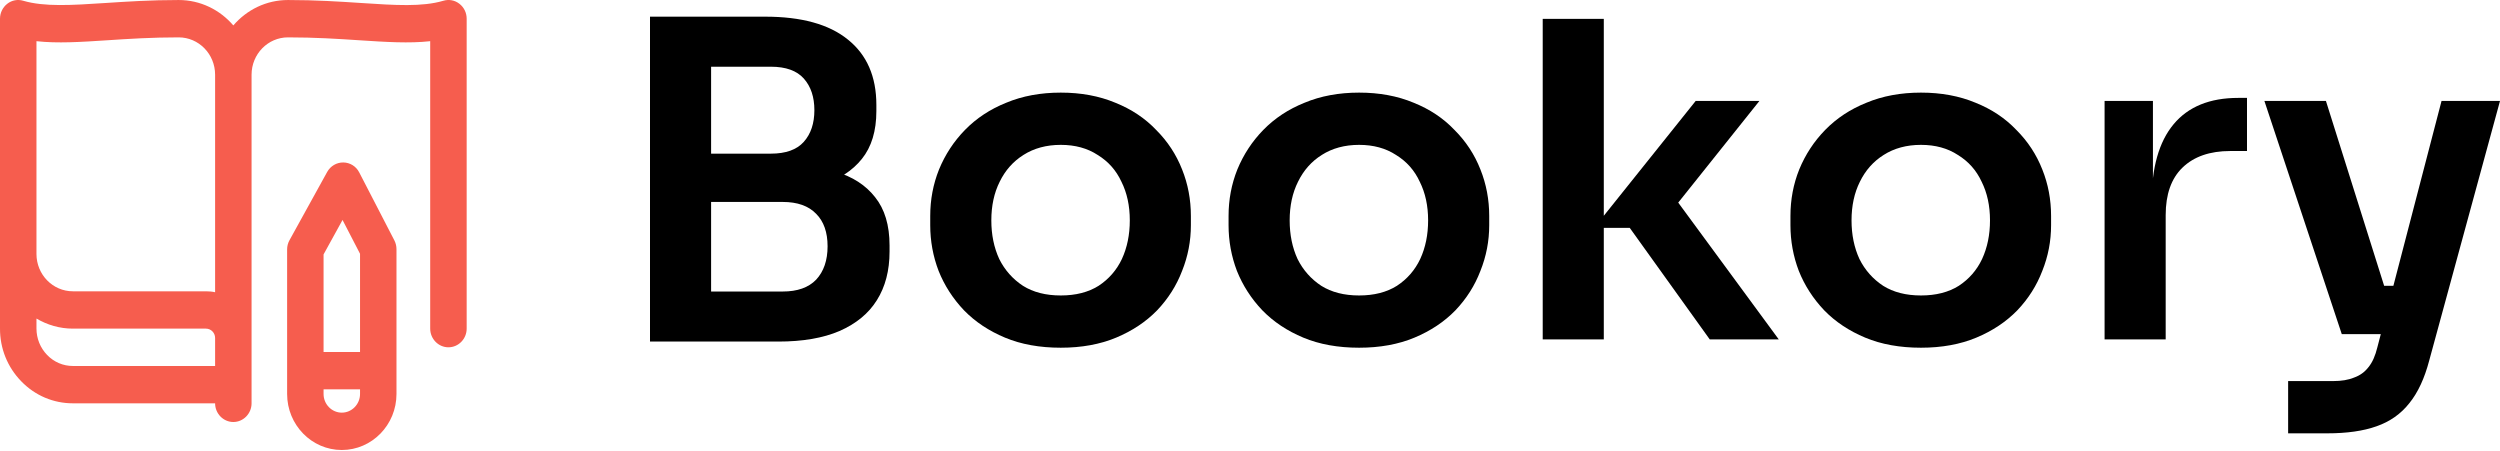
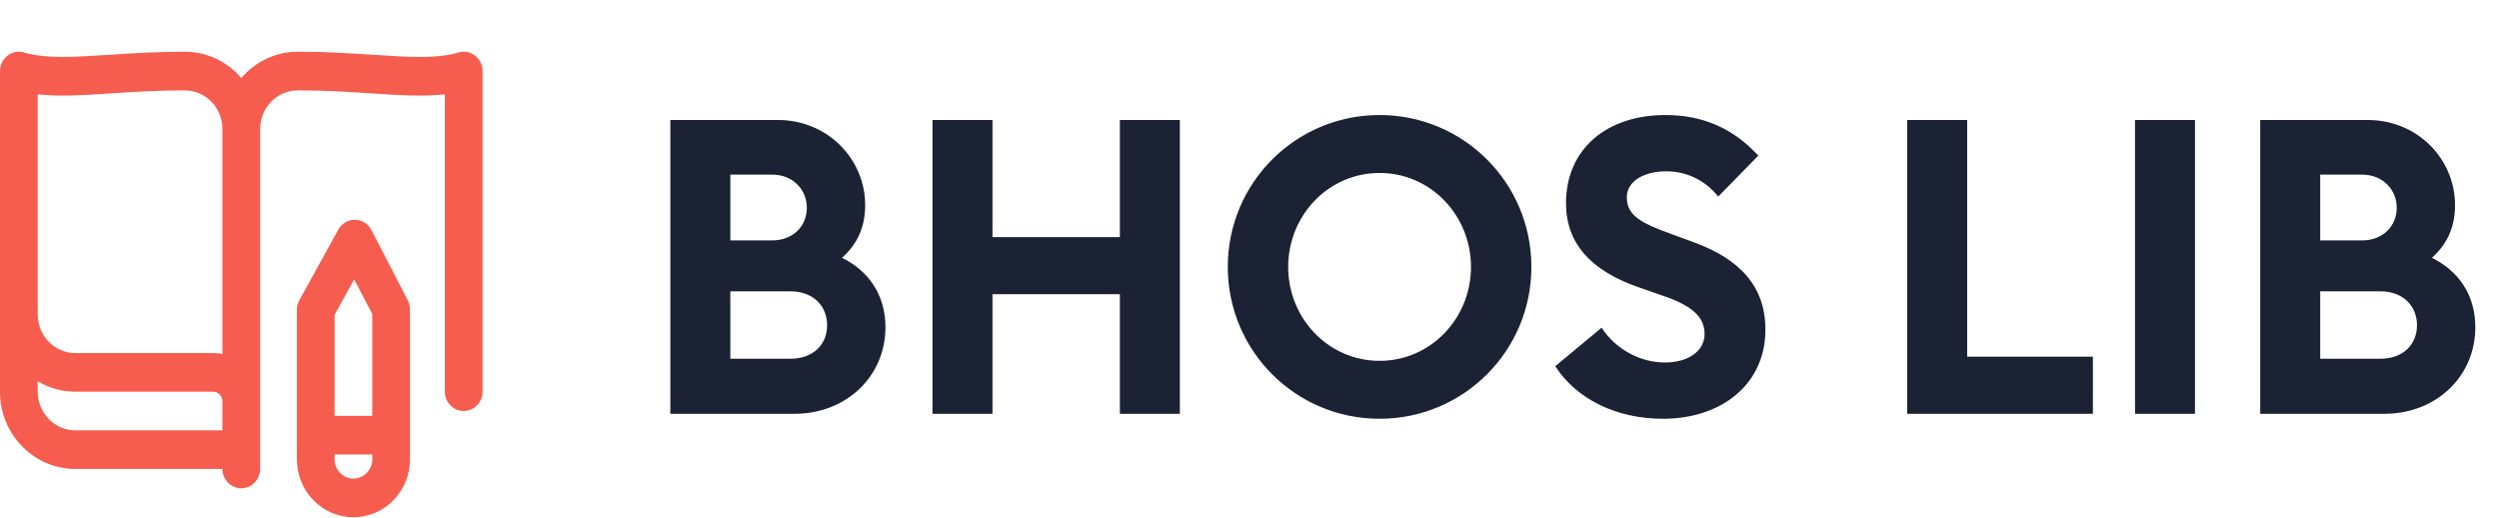
- <svg xmlns="http://www.w3.org/2000/svg" width="150" height="27" viewBox="0 0 150 27" fill="none">
-   <path d="M27.562 0.225C27.289 0.012 26.934 -0.055 26.6 0.046C25.331 0.421 23.718 0.315 21.673 0.18C20.398 0.096 18.949 0.001 17.281 0.001C15.974 0.001 14.804 0.589 14 1.525C13.196 0.589 12.026 0.001 10.719 0.001C9.051 0.001 7.602 0.096 6.322 0.18C4.277 0.315 2.663 0.416 1.395 0.046C1.066 -0.055 0.711 0.012 0.438 0.225C0.164 0.438 4.88454e-05 0.769 4.88454e-05 1.121V19.707C-0.005 20.906 0.448 22.032 1.28 22.883C2.106 23.734 3.205 24.199 4.375 24.199H12.906C12.906 24.815 13.399 25.32 14 25.32C14.602 25.32 15.094 24.815 15.094 24.199V4.482C15.094 3.244 16.073 2.242 17.281 2.242C18.878 2.242 20.294 2.331 21.541 2.415C23.171 2.522 24.555 2.611 25.812 2.471V19.718C25.812 20.334 26.305 20.838 26.906 20.838C27.508 20.838 28 20.334 28 19.718V1.121C28 0.769 27.841 0.438 27.562 0.225ZM2.188 2.471C3.445 2.611 4.829 2.522 6.459 2.415C7.705 2.331 9.122 2.242 10.719 2.242C11.927 2.242 12.906 3.244 12.906 4.482V17.534C12.731 17.494 12.545 17.478 12.359 17.478H4.375C3.166 17.478 2.188 16.475 2.188 15.237V2.471ZM4.375 21.959C3.79 21.959 3.238 21.724 2.827 21.298C2.417 20.872 2.188 20.312 2.188 19.707V19.113C2.833 19.494 3.577 19.718 4.375 19.718H12.359C12.66 19.718 12.906 19.97 12.906 20.278V21.959H4.375ZM21.552 10.341C21.366 9.977 21 9.753 20.601 9.748C20.202 9.742 19.83 9.96 19.633 10.313L17.369 14.414C17.276 14.582 17.227 14.772 17.227 14.963V23.639C17.227 25.493 18.698 27 20.508 27C22.318 27 23.789 25.493 23.789 23.639V14.951C23.789 14.767 23.745 14.587 23.663 14.425L21.552 10.341ZM20.552 13.198L21.602 15.226V21.119H19.414V15.265L20.552 13.198ZM20.508 24.759C19.906 24.759 19.414 24.255 19.414 23.639V23.359H21.602V23.639C21.602 24.255 21.109 24.759 20.508 24.759Z" fill="#F65D4E" />
-   <path d="M42.138 20.494V17.491H46.965C47.844 17.491 48.512 17.254 48.969 16.78C49.426 16.288 49.655 15.621 49.655 14.778C49.655 13.935 49.426 13.285 48.969 12.828C48.512 12.354 47.844 12.117 46.965 12.117H42.138V9.825H46.701C47.984 9.825 49.127 9.983 50.129 10.299C51.149 10.598 51.94 11.107 52.503 11.827C53.083 12.547 53.373 13.513 53.373 14.725V15.094C53.373 16.235 53.118 17.21 52.608 18.018C52.116 18.808 51.369 19.423 50.367 19.862C49.382 20.284 48.16 20.494 46.701 20.494H42.138ZM39 20.494V1H42.666V20.494H39ZM42.138 11.511V9.219H46.252C47.149 9.219 47.809 8.982 48.23 8.508C48.652 8.034 48.863 7.401 48.863 6.611C48.863 5.821 48.652 5.189 48.23 4.714C47.809 4.24 47.149 4.003 46.252 4.003H42.138V1H45.91C48.09 1 49.742 1.457 50.868 2.37C52.011 3.283 52.582 4.591 52.582 6.295V6.664C52.582 7.858 52.292 8.815 51.712 9.535C51.149 10.238 50.367 10.747 49.364 11.063C48.362 11.362 47.211 11.511 45.91 11.511H42.138Z" fill="black" />
-   <path d="M63.647 20.863C62.381 20.863 61.265 20.661 60.298 20.257C59.331 19.853 58.513 19.309 57.845 18.624C57.177 17.921 56.667 17.131 56.316 16.253C55.981 15.375 55.814 14.461 55.814 13.513V12.96C55.814 11.976 55.99 11.046 56.342 10.168C56.711 9.272 57.23 8.482 57.898 7.797C58.584 7.094 59.41 6.55 60.377 6.163C61.344 5.759 62.434 5.557 63.647 5.557C64.86 5.557 65.95 5.759 66.917 6.163C67.884 6.55 68.702 7.094 69.37 7.797C70.056 8.482 70.574 9.272 70.926 10.168C71.278 11.046 71.453 11.976 71.453 12.96V13.513C71.453 14.461 71.278 15.375 70.926 16.253C70.592 17.131 70.091 17.921 69.423 18.624C68.755 19.309 67.937 19.853 66.97 20.257C66.003 20.661 64.895 20.863 63.647 20.863ZM63.647 17.728C64.544 17.728 65.3 17.535 65.915 17.149C66.531 16.745 66.996 16.209 67.313 15.542C67.629 14.857 67.788 14.084 67.788 13.223C67.788 12.345 67.621 11.572 67.287 10.905C66.97 10.22 66.495 9.685 65.862 9.298C65.247 8.894 64.509 8.692 63.647 8.692C62.786 8.692 62.038 8.894 61.405 9.298C60.79 9.685 60.315 10.22 59.981 10.905C59.647 11.572 59.48 12.345 59.48 13.223C59.48 14.084 59.639 14.857 59.955 15.542C60.289 16.209 60.764 16.745 61.379 17.149C61.994 17.535 62.75 17.728 63.647 17.728Z" fill="black" />
-   <path d="M81.546 20.863C80.281 20.863 79.164 20.661 78.197 20.257C77.23 19.853 76.413 19.309 75.745 18.624C75.076 17.921 74.567 17.131 74.215 16.253C73.881 15.375 73.714 14.461 73.714 13.513V12.96C73.714 11.976 73.89 11.046 74.241 10.168C74.611 9.272 75.129 8.482 75.797 7.797C76.483 7.094 77.309 6.55 78.276 6.163C79.243 5.759 80.333 5.557 81.546 5.557C82.76 5.557 83.85 5.759 84.817 6.163C85.784 6.55 86.601 7.094 87.269 7.797C87.955 8.482 88.474 9.272 88.825 10.168C89.177 11.046 89.353 11.976 89.353 12.96V13.513C89.353 14.461 89.177 15.375 88.825 16.253C88.491 17.131 87.99 17.921 87.322 18.624C86.654 19.309 85.837 19.853 84.87 20.257C83.903 20.661 82.795 20.863 81.546 20.863ZM81.546 17.728C82.443 17.728 83.199 17.535 83.814 17.149C84.43 16.745 84.896 16.209 85.212 15.542C85.529 14.857 85.687 14.084 85.687 13.223C85.687 12.345 85.52 11.572 85.186 10.905C84.87 10.22 84.395 9.685 83.762 9.298C83.146 8.894 82.408 8.692 81.546 8.692C80.685 8.692 79.938 8.894 79.305 9.298C78.689 9.685 78.215 10.22 77.881 10.905C77.547 11.572 77.38 12.345 77.38 13.223C77.38 14.084 77.538 14.857 77.854 15.542C78.188 16.209 78.663 16.745 79.278 17.149C79.894 17.535 80.65 17.728 81.546 17.728Z" fill="black" />
-   <path d="M102.584 20.363L97.784 13.671H95.648L101.74 6.058H105.564L99.947 13.092L100.026 11.248L106.725 20.363H102.584ZM92.563 20.363V1.132H96.228V20.363H92.563Z" fill="black" />
-   <path d="M115.259 20.863C113.993 20.863 112.877 20.661 111.91 20.257C110.943 19.853 110.125 19.309 109.457 18.624C108.789 17.921 108.279 17.131 107.928 16.253C107.594 15.375 107.427 14.461 107.427 13.513V12.96C107.427 11.976 107.602 11.046 107.954 10.168C108.323 9.272 108.842 8.482 109.51 7.797C110.196 7.094 111.022 6.55 111.989 6.163C112.956 5.759 114.046 5.557 115.259 5.557C116.472 5.557 117.562 5.759 118.529 6.163C119.496 6.55 120.314 7.094 120.982 7.797C121.668 8.482 122.186 9.272 122.538 10.168C122.89 11.046 123.065 11.976 123.065 12.96V13.513C123.065 14.461 122.89 15.375 122.538 16.253C122.204 17.131 121.703 17.921 121.035 18.624C120.367 19.309 119.549 19.853 118.582 20.257C117.615 20.661 116.507 20.863 115.259 20.863ZM115.259 17.728C116.156 17.728 116.912 17.535 117.527 17.149C118.143 16.745 118.609 16.209 118.925 15.542C119.241 14.857 119.4 14.084 119.4 13.223C119.4 12.345 119.233 11.572 118.899 10.905C118.582 10.22 118.107 9.685 117.474 9.298C116.859 8.894 116.121 8.692 115.259 8.692C114.398 8.692 113.65 8.894 113.018 9.298C112.402 9.685 111.927 10.22 111.593 10.905C111.259 11.572 111.092 12.345 111.092 13.223C111.092 14.084 111.251 14.857 111.567 15.542C111.901 16.209 112.376 16.745 112.991 17.149C113.607 17.535 114.363 17.728 115.259 17.728Z" fill="black" />
-   <path d="M126.275 20.363V6.058H129.176V12.117H129.097C129.097 10.062 129.537 8.508 130.416 7.454C131.295 6.4 132.587 5.874 134.293 5.874H134.82V9.061H133.818C132.587 9.061 131.629 9.395 130.943 10.062C130.275 10.712 129.941 11.66 129.941 12.907V20.363H126.275Z" fill="black" />
-   <path d="M137.288 26V22.865H139.978C140.488 22.865 140.91 22.795 141.244 22.654C141.596 22.531 141.886 22.321 142.115 22.022C142.343 21.741 142.519 21.346 142.642 20.837L146.492 6.058H150L145.754 21.627C145.473 22.698 145.077 23.55 144.567 24.182C144.057 24.832 143.398 25.297 142.589 25.578C141.798 25.86 140.814 26 139.636 26H137.288ZM141.745 20.046V17.149H144.805V20.046H141.745ZM140.506 20.046L135.864 6.058H139.556L143.961 20.046H140.506Z" fill="black" />
+ <svg xmlns="http://www.w3.org/2000/svg" width="145" height="30" viewBox="0 0 145 30" fill="none">
+   <path d="M27.562 3.225C27.289 3.012 26.934 2.945 26.6 3.046C25.331 3.421 23.718 3.315 21.673 3.18C20.398 3.096 18.949 3.001 17.281 3.001C15.974 3.001 14.804 3.589 14 4.525C13.196 3.589 12.026 3.001 10.719 3.001C9.051 3.001 7.602 3.096 6.322 3.18C4.277 3.315 2.663 3.416 1.395 3.046C1.066 2.945 0.711 3.012 0.438 3.225C0.164 3.438 4.88454e-05 3.769 4.88454e-05 4.121V22.707C-0.005 23.906 0.448 25.032 1.28 25.883C2.106 26.734 3.205 27.199 4.375 27.199H12.906C12.906 27.815 13.399 28.32 14 28.32C14.602 28.32 15.094 27.815 15.094 27.199V7.482C15.094 6.244 16.073 5.242 17.281 5.242C18.878 5.242 20.294 5.331 21.541 5.415C23.171 5.522 24.555 5.611 25.812 5.471V22.718C25.812 23.334 26.305 23.838 26.906 23.838C27.508 23.838 28 23.334 28 22.718V4.121C28 3.769 27.841 3.438 27.562 3.225ZM2.188 5.471C3.445 5.611 4.829 5.522 6.459 5.415C7.705 5.331 9.122 5.242 10.719 5.242C11.927 5.242 12.906 6.244 12.906 7.482V20.534C12.731 20.494 12.545 20.478 12.359 20.478H4.375C3.166 20.478 2.188 19.475 2.188 18.237V5.471ZM4.375 24.959C3.79 24.959 3.238 24.724 2.827 24.298C2.417 23.872 2.188 23.312 2.188 22.707V22.113C2.833 22.494 3.577 22.718 4.375 22.718H12.359C12.66 22.718 12.906 22.97 12.906 23.278V24.959H4.375ZM21.552 13.341C21.366 12.977 21 12.753 20.601 12.748C20.202 12.742 19.83 12.96 19.633 13.313L17.369 17.414C17.276 17.582 17.227 17.772 17.227 17.963V26.639C17.227 28.493 18.698 30 20.508 30C22.318 30 23.789 28.493 23.789 26.639V17.951C23.789 17.767 23.745 17.587 23.663 17.425L21.552 13.341ZM20.552 16.198L21.602 18.226V24.119H19.414V18.265L20.552 16.198ZM20.508 27.759C19.906 27.759 19.414 27.255 19.414 26.639V26.359H21.602V26.639C21.602 27.255 21.109 27.759 20.508 27.759Z" fill="#F65D4E" />
+   <path d="M38.896 24H46.096C49.12 24 51.376 21.816 51.376 18.984C51.376 17.064 50.368 15.696 48.856 14.952C49.696 14.208 50.2 13.224 50.2 11.904C50.2 9.216 48.016 6.96 45.136 6.96H38.896V24ZM42.376 20.808V16.896H45.856C47.176 16.896 47.992 17.736 47.992 18.864C47.992 19.992 47.176 20.808 45.856 20.808H42.376ZM42.376 13.944V10.128H44.8C46.024 10.128 46.816 11.016 46.816 12.048C46.816 13.104 46.024 13.944 44.8 13.944H42.376ZM54.107 24H57.587V17.064H64.979V24H68.459V6.96H64.979V13.752H57.587V6.96H54.107V24ZM80.048 20.928C77.072 20.928 74.744 18.456 74.744 15.48C74.744 12.504 77.072 10.032 80.048 10.032C83.024 10.032 85.352 12.504 85.352 15.48C85.352 18.456 83.024 20.928 80.048 20.928ZM80.048 24.288C84.92 24.288 88.856 20.352 88.856 15.48C88.856 10.608 84.92 6.672 80.048 6.672C75.176 6.672 71.24 10.608 71.24 15.48C71.24 20.352 75.176 24.288 80.048 24.288ZM96.481 24.288C99.985 24.288 102.433 22.2 102.433 19.152C102.457 16.56 100.873 15.024 98.377 14.088L97.009 13.584C95.185 12.936 94.393 12.48 94.393 11.448C94.393 10.44 95.497 9.936 96.673 9.936C97.825 9.936 98.905 10.416 99.697 11.4L102.025 9.024C100.513 7.392 98.737 6.672 96.625 6.672C93.289 6.672 90.865 8.592 90.865 11.784C90.865 14.112 92.305 15.696 95.065 16.656L96.505 17.16C98.209 17.736 98.905 18.408 98.905 19.368C98.905 20.352 97.969 21.024 96.601 21.024C95.185 21.024 93.769 20.28 92.929 19.008L90.241 21.24C91.465 23.136 93.769 24.288 96.481 24.288ZM110.662 24H121.438V20.688H114.142V6.96H110.662V24ZM123.88 24H127.36V6.96H123.88V24ZM131.146 24H138.346C141.37 24 143.626 21.816 143.626 18.984C143.626 17.064 142.618 15.696 141.106 14.952C141.946 14.208 142.45 13.224 142.45 11.904C142.45 9.216 140.266 6.96 137.386 6.96H131.146V24ZM134.626 20.808V16.896H138.106C139.426 16.896 140.242 17.736 140.242 18.864C140.242 19.992 139.426 20.808 138.106 20.808H134.626ZM134.626 13.944V10.128H137.05C138.274 10.128 139.066 11.016 139.066 12.048C139.066 13.104 138.274 13.944 137.05 13.944H134.626Z" fill="#1A2233" />
</svg>
